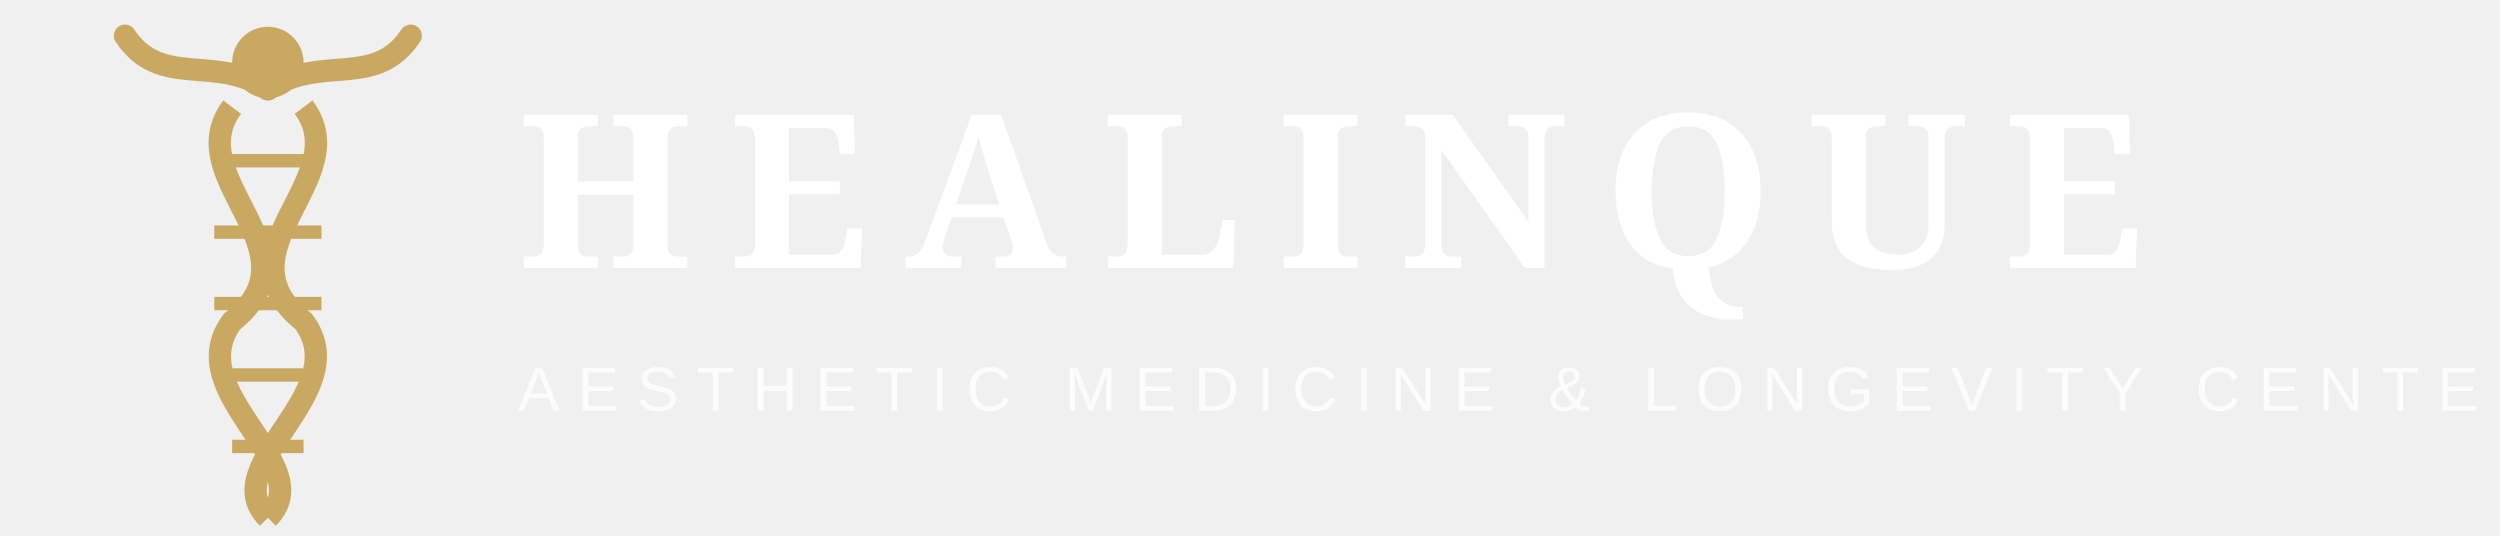
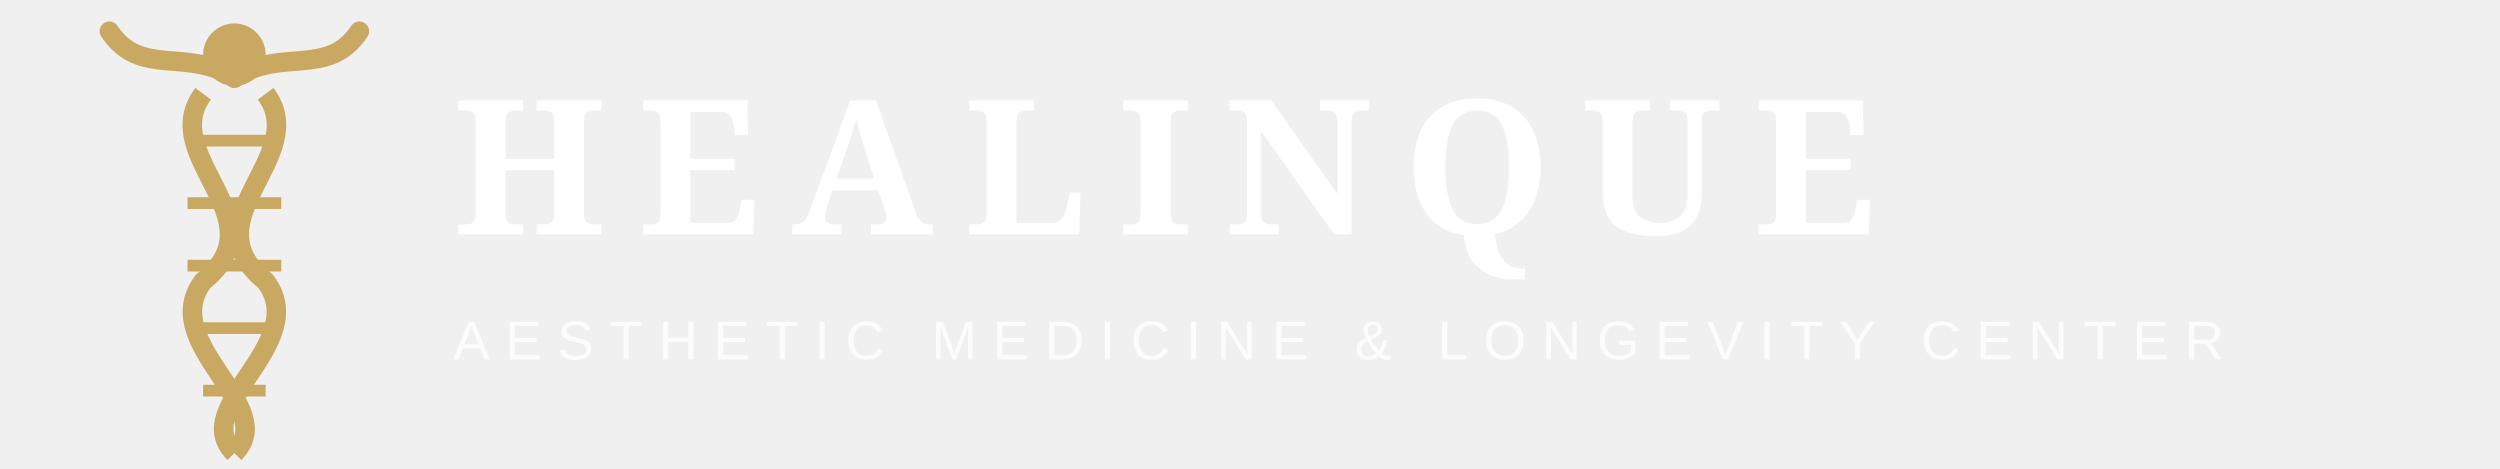
- <svg xmlns="http://www.w3.org/2000/svg" viewBox="0 0 280 60" fill="none">
+ <svg xmlns="http://www.w3.org/2000/svg" viewBox="0 0 320 60" fill="none">
  <g transform="translate(8, 2)">
    <circle cx="22" cy="5" r="4" fill="#C9A962" />
    <path d="M22 8 C16 4, 10 8, 6 2" stroke="#C9A962" stroke-width="2.5" fill="none" stroke-linecap="round" />
    <path d="M22 8 C28 4, 34 8, 38 2" stroke="#C9A962" stroke-width="2.5" fill="none" stroke-linecap="round" />
    <path d="M18 10 C12 18, 28 26, 18 34 C12 42, 28 50, 22 56" stroke="#C9A962" stroke-width="2.5" fill="none" />
    <path d="M26 10 C32 18, 16 26, 26 34 C32 42, 16 50, 22 56" stroke="#C9A962" stroke-width="2.5" fill="none" />
    <line x1="16" y1="16" x2="28" y2="16" stroke="#C9A962" stroke-width="1.5" />
    <line x1="16" y1="24" x2="28" y2="24" stroke="#C9A962" stroke-width="1.5" />
    <line x1="16" y1="32" x2="28" y2="32" stroke="#C9A962" stroke-width="1.5" />
    <line x1="16" y1="40" x2="28" y2="40" stroke="#C9A962" stroke-width="1.5" />
    <line x1="18" y1="48" x2="26" y2="48" stroke="#C9A962" stroke-width="1.5" />
  </g>
  <text x="58" y="30" font-family="'Cormorant Garamond', Georgia, serif" font-size="24" font-weight="600" fill="#FFFFFF" letter-spacing="4">HEALINQUE</text>
  <text x="58" y="46" font-family="'Montserrat', Arial, sans-serif" font-size="7" font-weight="400" fill="rgba(255,255,255,0.8)" letter-spacing="2">AESTHETIC MEDICINE &amp; LONGEVITY CENTER</text>
</svg>
